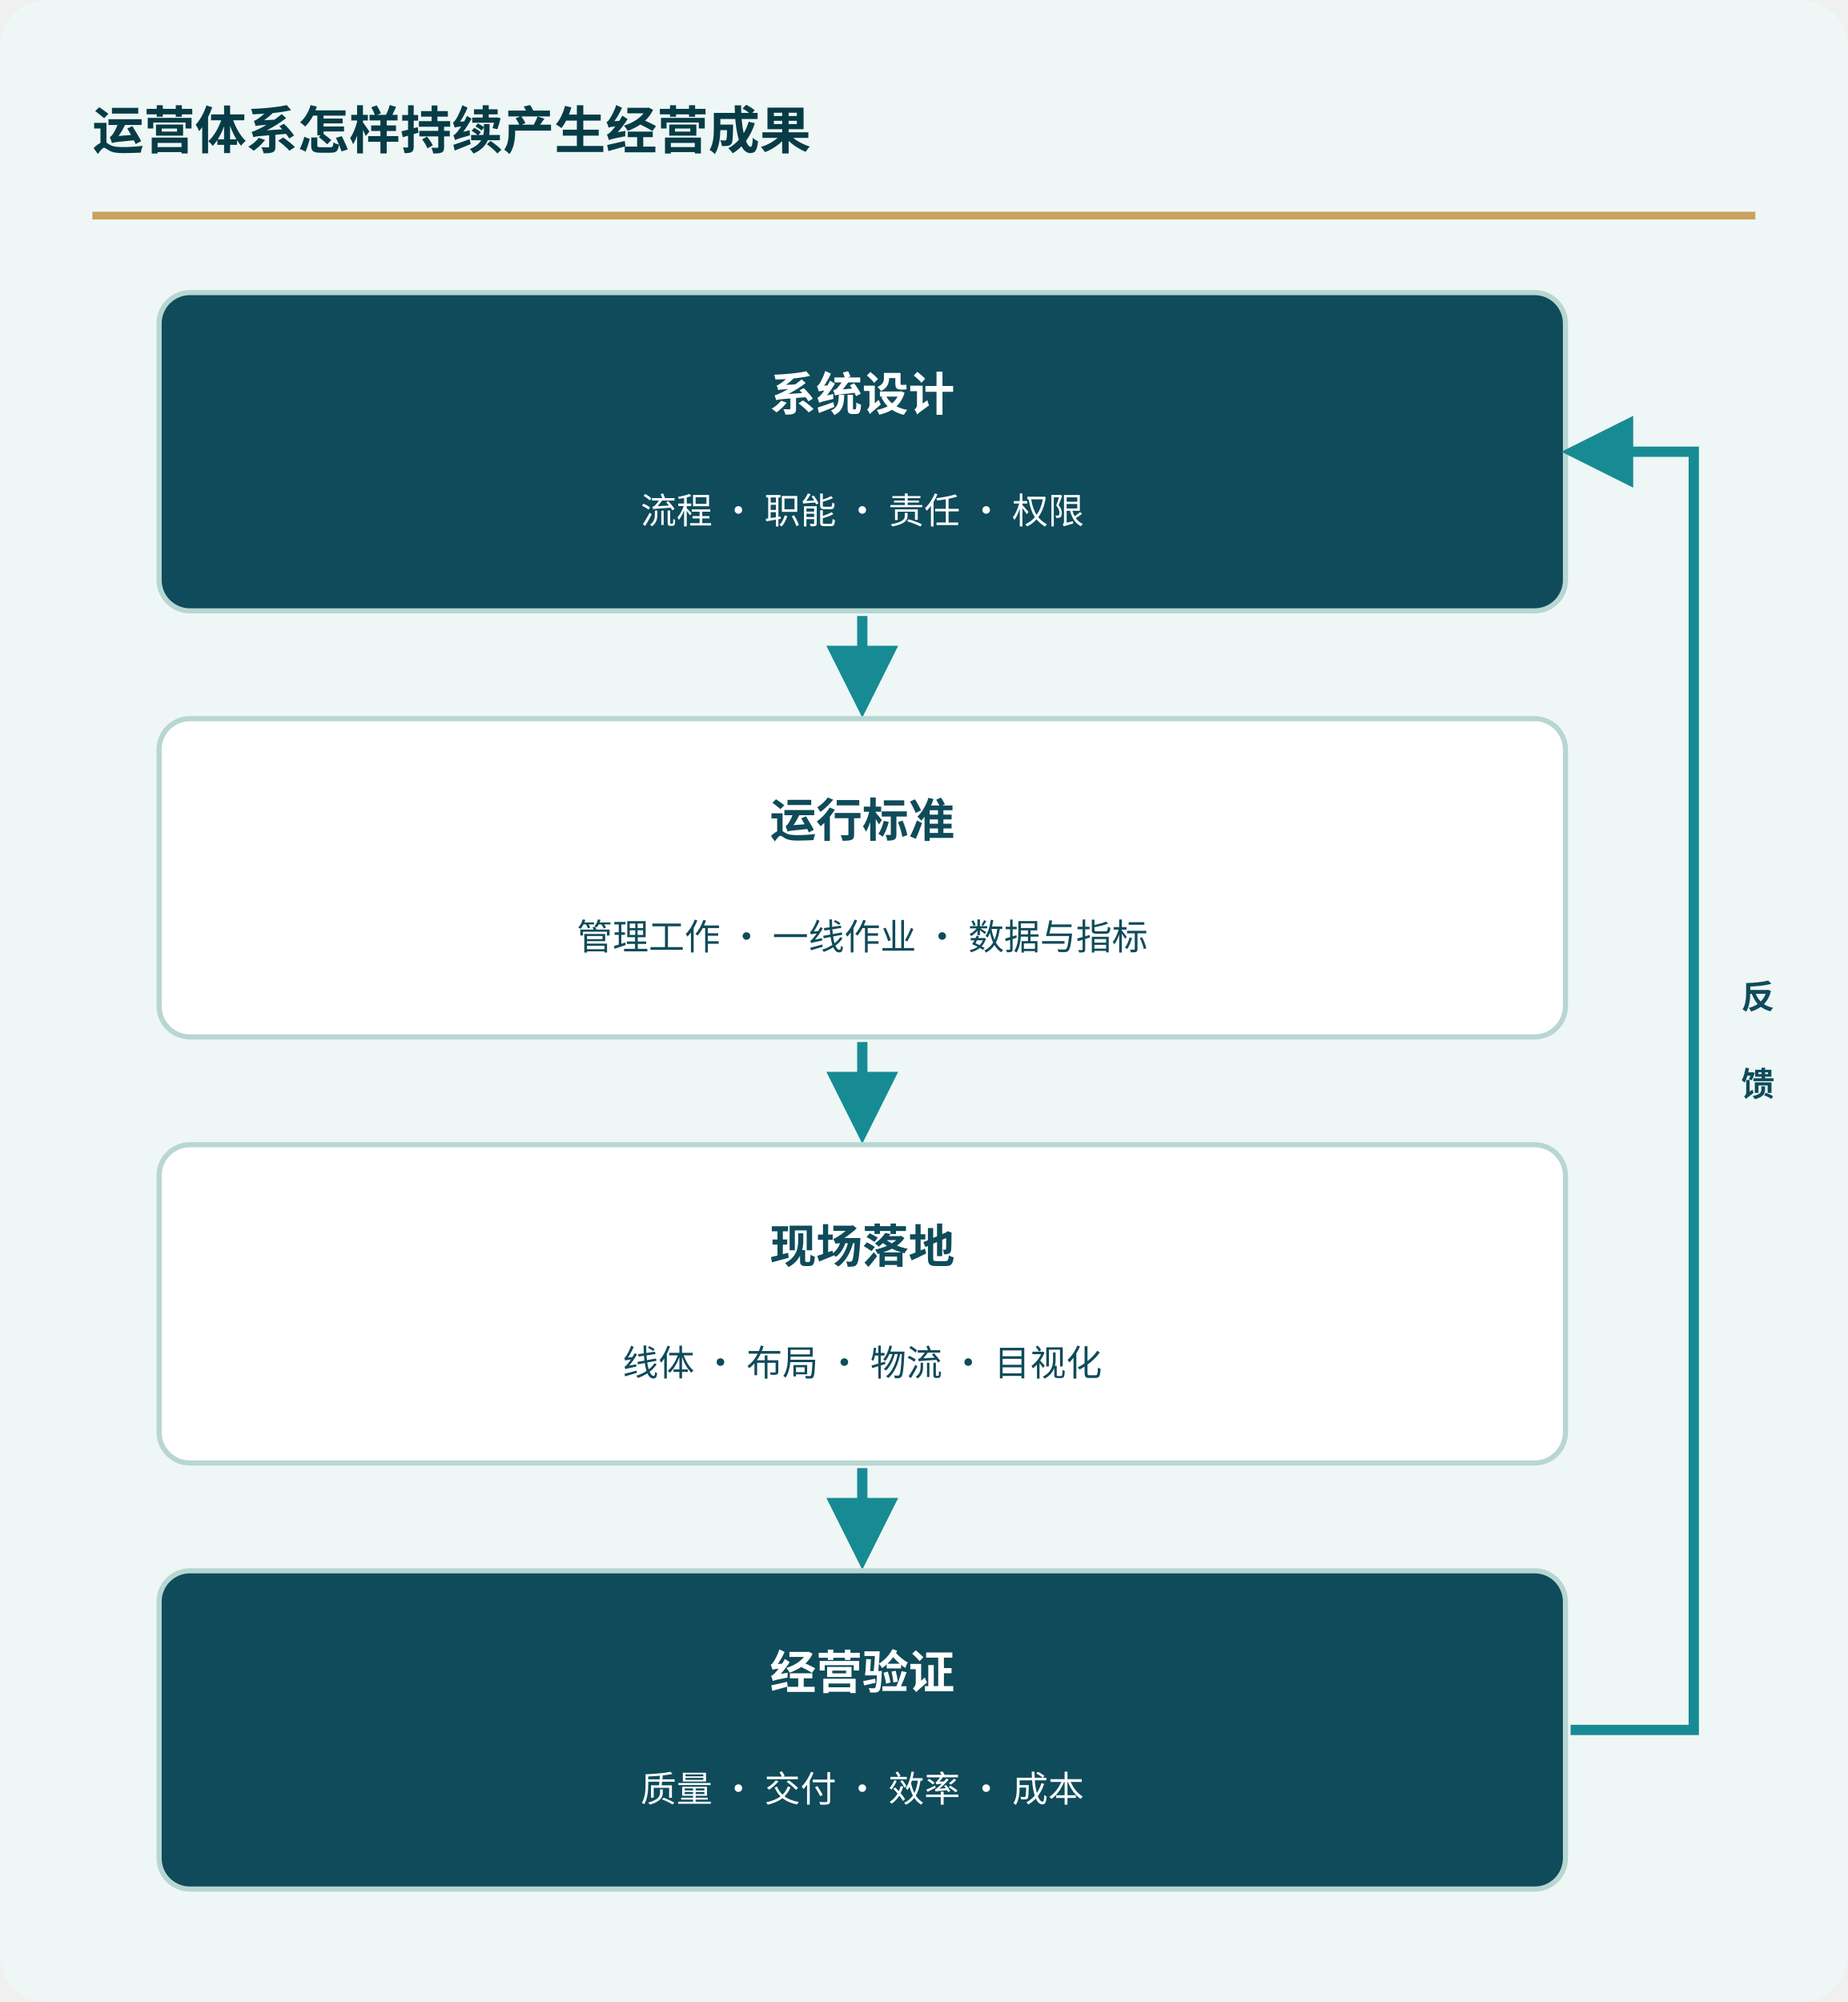
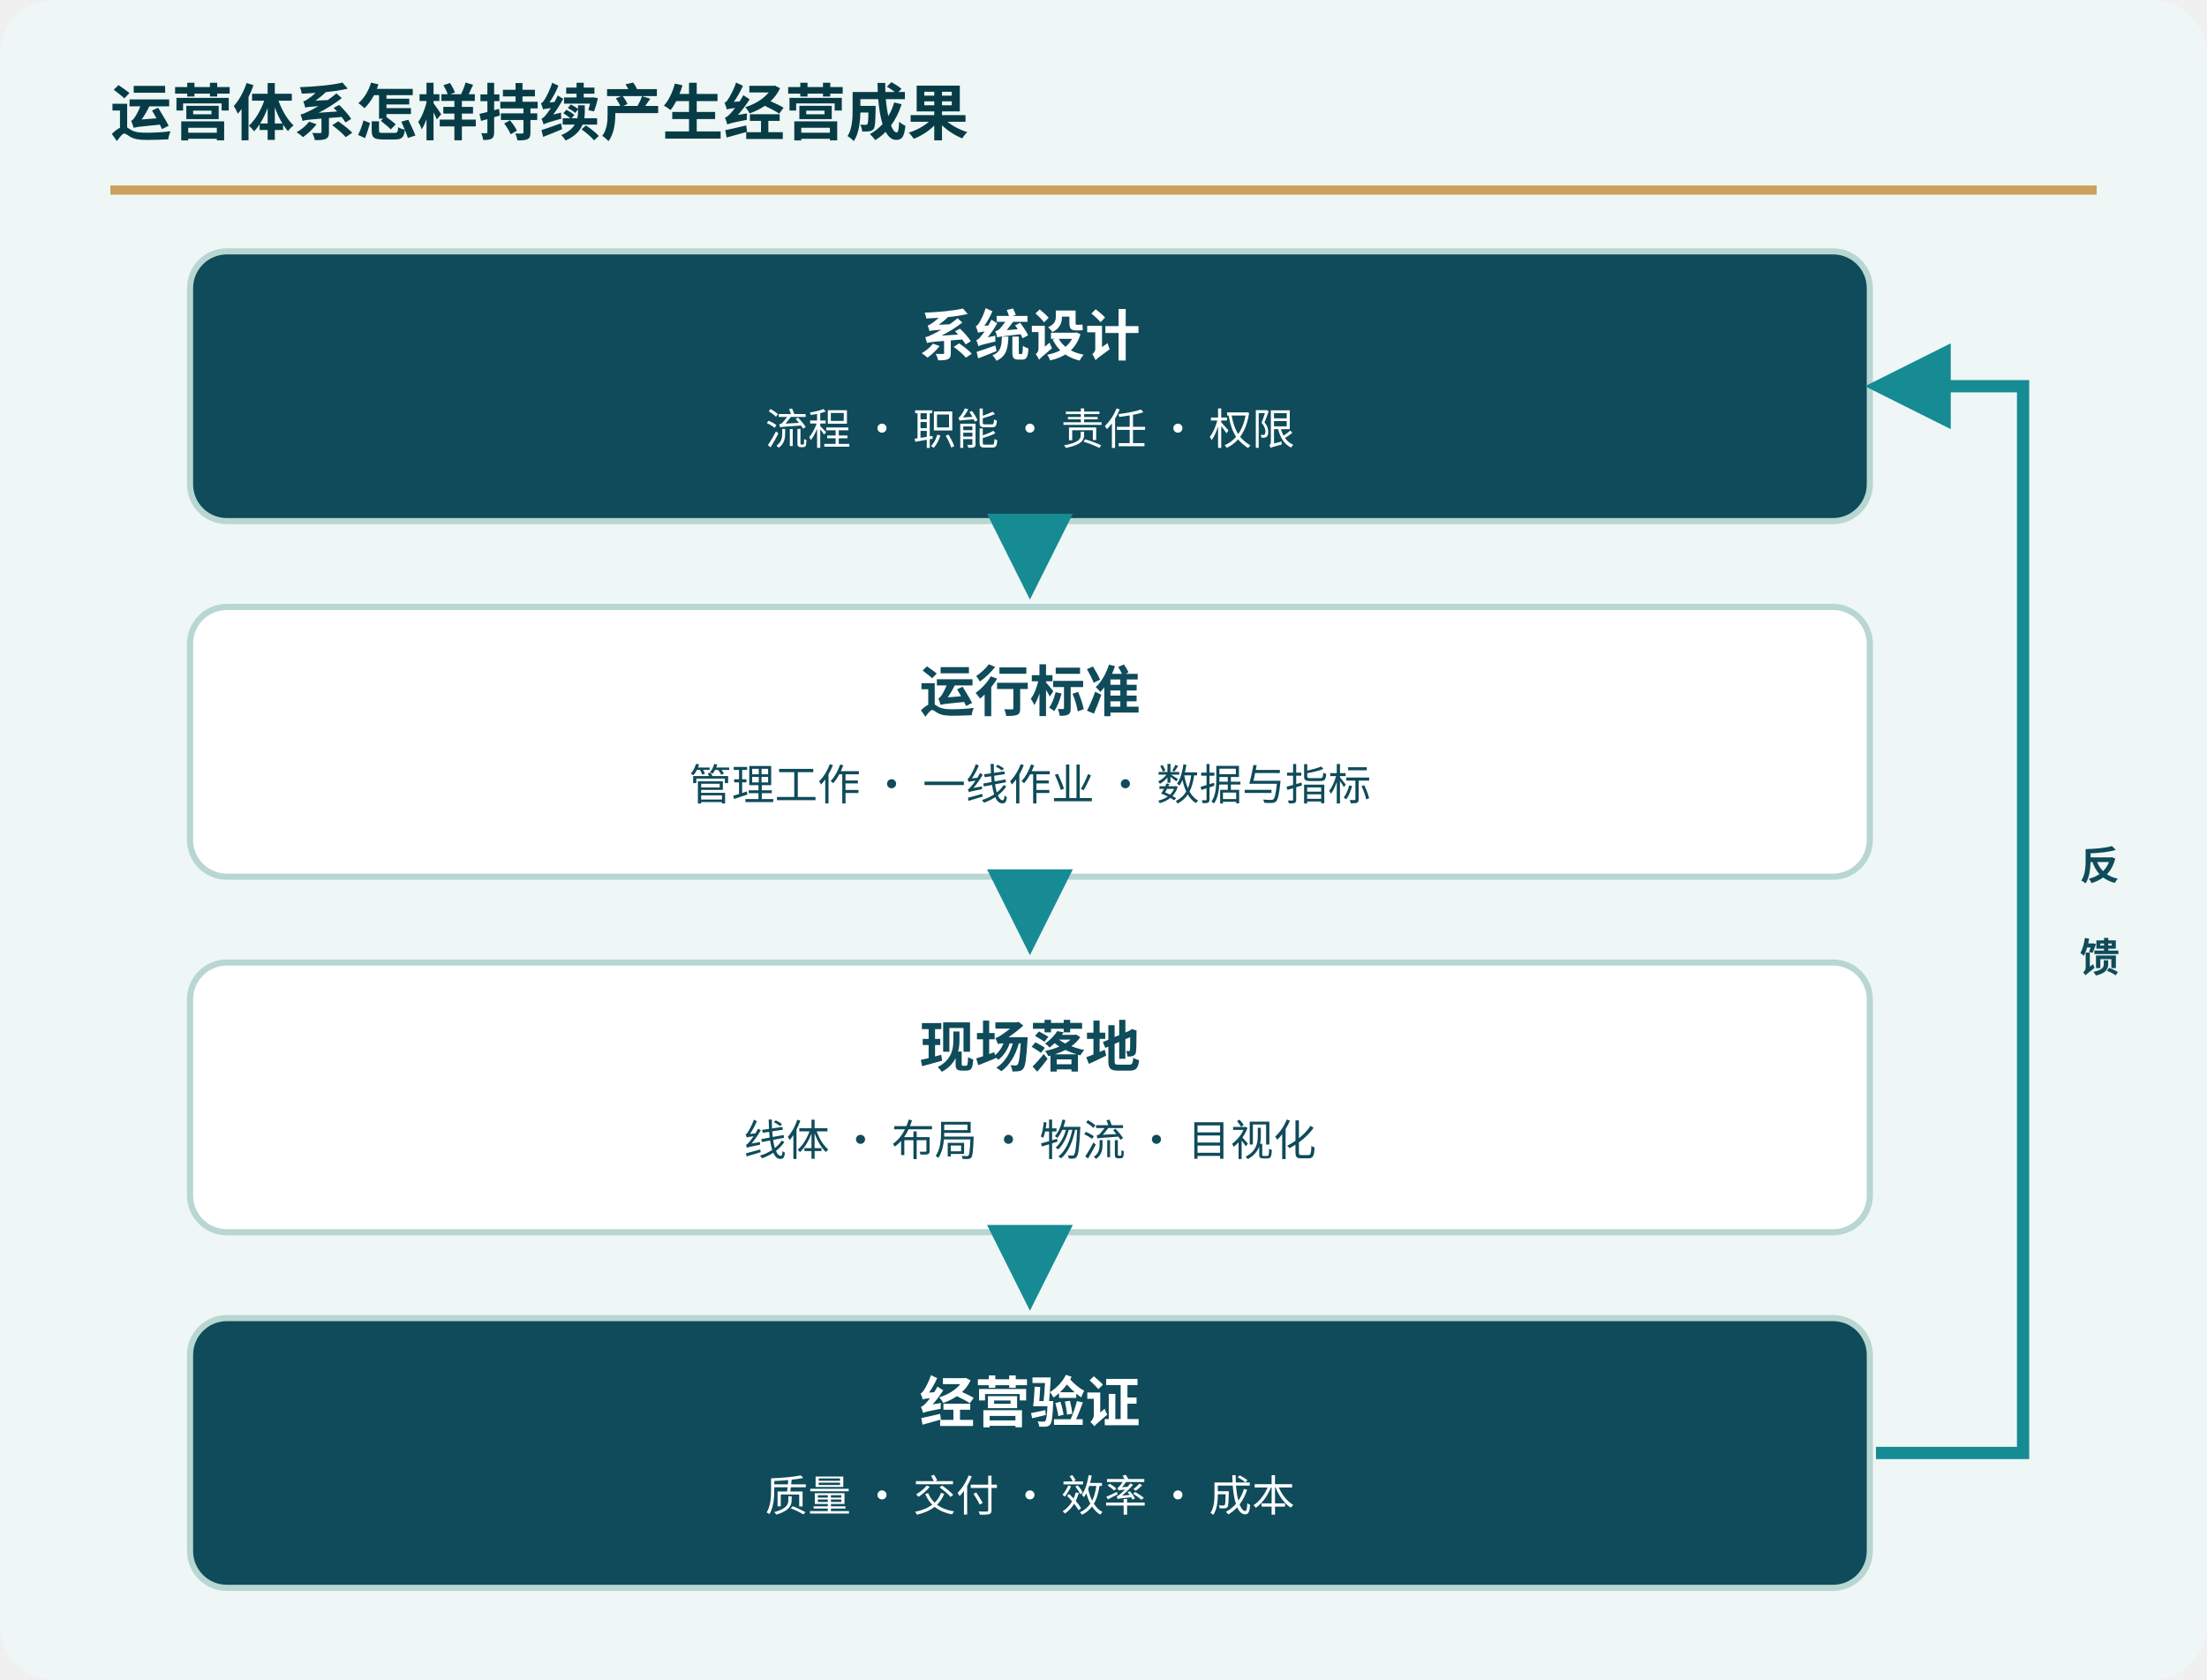
- <svg xmlns="http://www.w3.org/2000/svg" width="720" height="780" viewBox="0 0 720 780" role="img" aria-labelledby="title desc">
+ <svg xmlns="http://www.w3.org/2000/svg" width="720" height="548" viewBox="0 0 720 548" role="img" aria-labelledby="title desc">
  <defs>
    <marker id="arrow" viewBox="0 0 10 10" refX="8" refY="5" markerWidth="7" markerHeight="7" orient="auto-start-reverse">
      <path d="M0 0L10 5L0 10Z" fill="#178B94" />
    </marker>
  </defs>
  <g font-family="-apple-system,BlinkMacSystemFont,Segoe UI,Noto Sans CJK SC,PingFang SC,Microsoft YaHei,Arial,sans-serif">
-     <rect width="720" height="780" rx="18" fill="#EEF7F5" />
-     <text x="36" y="58" text-anchor="start" font-size="20" fill="#073C47" font-weight="800">运营体系怎样持续产生经营成果</text>
-     <path d="M36 84H684" stroke="#CAA15F" stroke-width="3" />
-     <rect x="62" y="114" width="548" height="124" rx="12" fill="#0F4B5A" stroke="#B8D6D2" stroke-width="2" />
-     <text x="336" y="160" text-anchor="middle" font-size="18" fill="#FFFFFF" font-weight="750">系统设计</text>
-     <text x="336" y="204" text-anchor="middle" font-size="14" fill="#FFFFFF" font-weight="500">流程 · 职能 · 责任 · 权限</text>
-     <path d="M336 240V274" fill="none" stroke="#178B94" stroke-width="4" marker-end="url(#arrow)" />
-     <rect x="62" y="280" width="548" height="124" rx="12" fill="#FFFFFF" stroke="#B8D6D2" stroke-width="2" />
-     <text x="336" y="326" text-anchor="middle" font-size="18" fill="#0F4B5A" font-weight="750">运行标准</text>
-     <text x="336" y="370" text-anchor="middle" font-size="14" fill="#0F4B5A" font-weight="500">管理工作 · 一线作业 · 数据与指标</text>
-     <path d="M336 406V440" fill="none" stroke="#178B94" stroke-width="4" marker-end="url(#arrow)" />
-     <rect x="62" y="446" width="548" height="124" rx="12" fill="#FFFFFF" stroke="#B8D6D2" stroke-width="2" />
-     <text x="336" y="492" text-anchor="middle" font-size="18" fill="#0F4B5A" font-weight="750">现场落地</text>
-     <text x="336" y="536" text-anchor="middle" font-size="14" fill="#0F4B5A" font-weight="500">线体 · 布局 · 物流 · 目视化</text>
-     <path d="M336 572V606" fill="none" stroke="#178B94" stroke-width="4" marker-end="url(#arrow)" />
-     <rect x="62" y="612" width="548" height="124" rx="12" fill="#0F4B5A" stroke="#B8D6D2" stroke-width="2" />
-     <text x="336" y="658" text-anchor="middle" font-size="18" fill="#FFFFFF" font-weight="750">经营验证</text>
-     <text x="336" y="702" text-anchor="middle" font-size="14" fill="#FFFFFF" font-weight="500">质量 · 交付 · 效率 · 成本</text>
-     <path d="M612 674H660V176H614" fill="none" stroke="#178B94" stroke-width="4" marker-end="url(#arrow)" />
-     <text x="685" y="393" text-anchor="middle" font-size="13" fill="#0F4B5A" font-weight="650">反</text>
-     <text x="685" y="427" text-anchor="middle" font-size="13" fill="#0F4B5A" font-weight="650">馈</text>
+     <rect width="720" height="548" rx="18" fill="#EEF7F5" />
+     <text x="36" y="44" text-anchor="start" font-size="20" fill="#073C47" font-weight="800">运营体系怎样持续产生经营成果</text>
+     <path d="M36 62H684" stroke="#CAA15F" stroke-width="3" />
+     <rect x="62" y="82" width="548" height="88" rx="12" fill="#0F4B5A" stroke="#B8D6D2" stroke-width="2" />
+     <text x="336" y="116" text-anchor="middle" font-size="18" fill="#FFFFFF" font-weight="750">系统设计</text>
+     <text x="336" y="145" text-anchor="middle" font-size="14" fill="#FFFFFF" font-weight="500">流程 · 职能 · 责任 · 权限</text>
+     <path d="M336 172V190" fill="none" stroke="#178B94" stroke-width="4" marker-end="url(#arrow)" />
+     <rect x="62" y="198" width="548" height="88" rx="12" fill="#FFFFFF" stroke="#B8D6D2" stroke-width="2" />
+     <text x="336" y="232" text-anchor="middle" font-size="18" fill="#0F4B5A" font-weight="750">运行标准</text>
+     <text x="336" y="261" text-anchor="middle" font-size="14" fill="#0F4B5A" font-weight="500">管理工作 · 一线作业 · 数据与指标</text>
+     <path d="M336 288V306" fill="none" stroke="#178B94" stroke-width="4" marker-end="url(#arrow)" />
+     <rect x="62" y="314" width="548" height="88" rx="12" fill="#FFFFFF" stroke="#B8D6D2" stroke-width="2" />
+     <text x="336" y="348" text-anchor="middle" font-size="18" fill="#0F4B5A" font-weight="750">现场落地</text>
+     <text x="336" y="377" text-anchor="middle" font-size="14" fill="#0F4B5A" font-weight="500">线体 · 布局 · 物流 · 目视化</text>
+     <path d="M336 404V422" fill="none" stroke="#178B94" stroke-width="4" marker-end="url(#arrow)" />
+     <rect x="62" y="430" width="548" height="88" rx="12" fill="#0F4B5A" stroke="#B8D6D2" stroke-width="2" />
+     <text x="336" y="464" text-anchor="middle" font-size="18" fill="#FFFFFF" font-weight="750">经营验证</text>
+     <text x="336" y="493" text-anchor="middle" font-size="14" fill="#FFFFFF" font-weight="500">质量 · 交付 · 效率 · 成本</text>
+     <path d="M612 474H660V126H614" fill="none" stroke="#178B94" stroke-width="4" marker-end="url(#arrow)" />
+     <text x="685" y="287" text-anchor="middle" font-size="13" fill="#0F4B5A" font-weight="650">反</text>
+     <text x="685" y="317" text-anchor="middle" font-size="13" fill="#0F4B5A" font-weight="650">馈</text>
  </g>
</svg>
